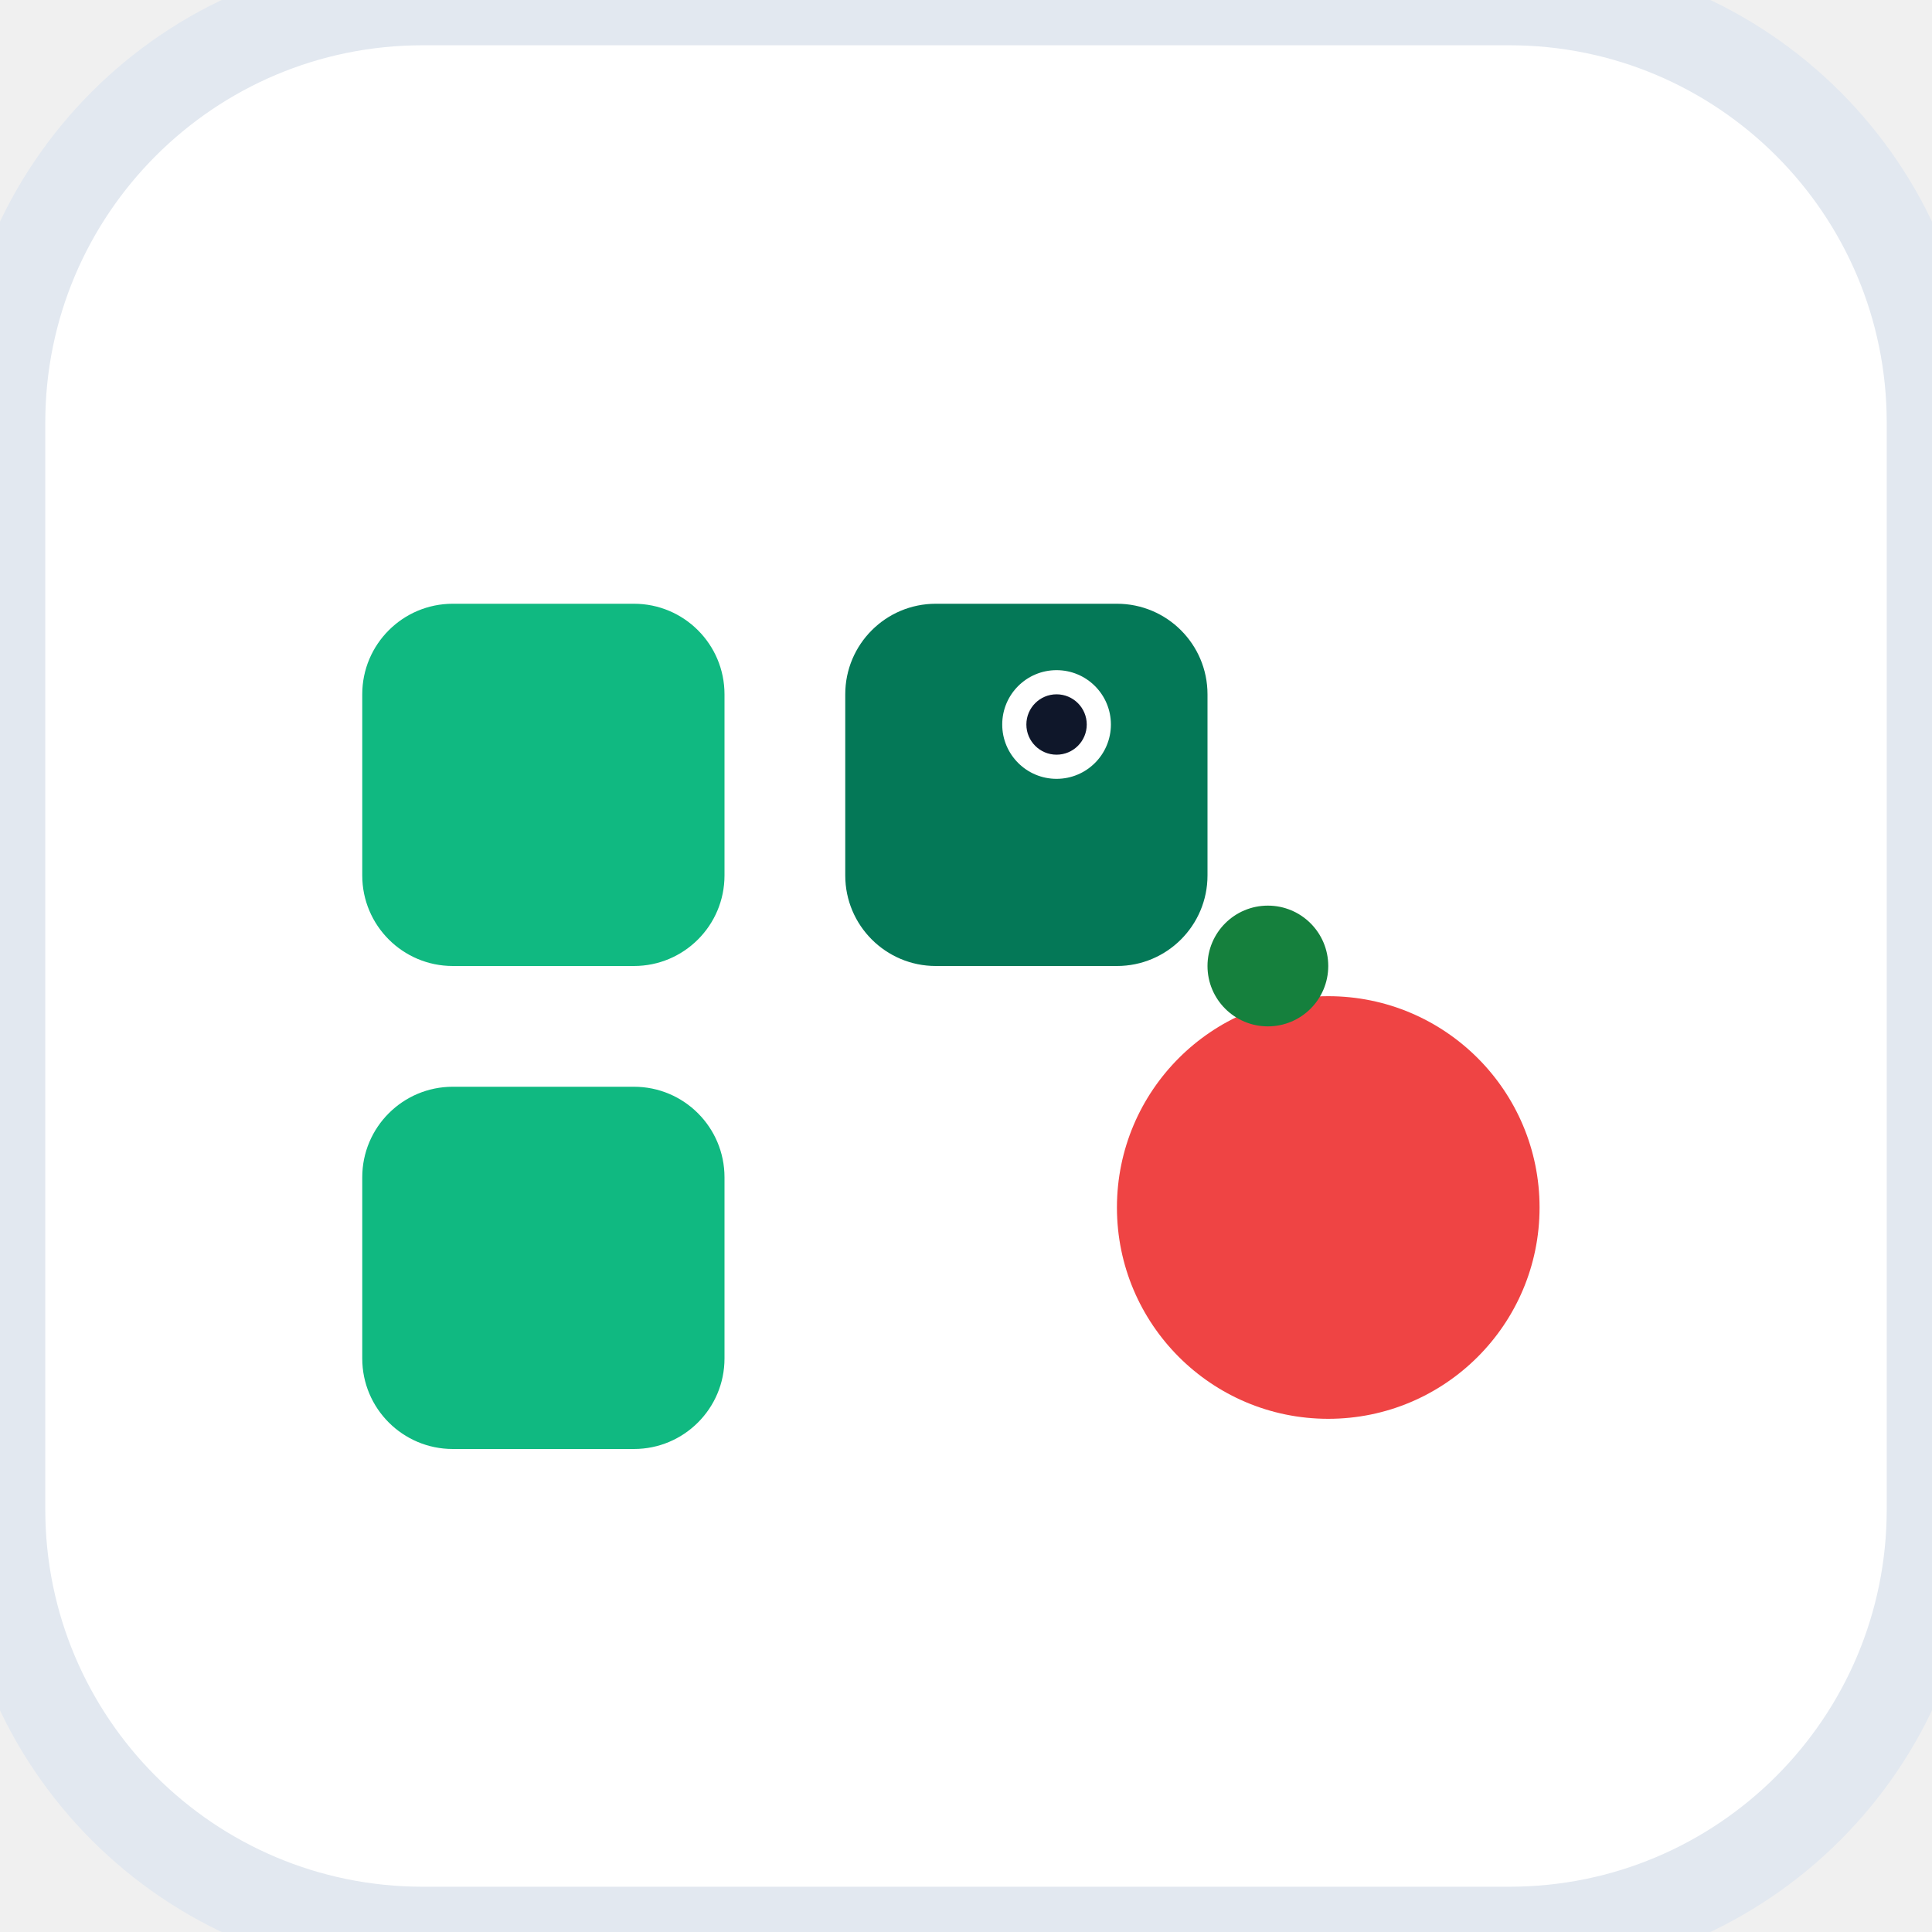
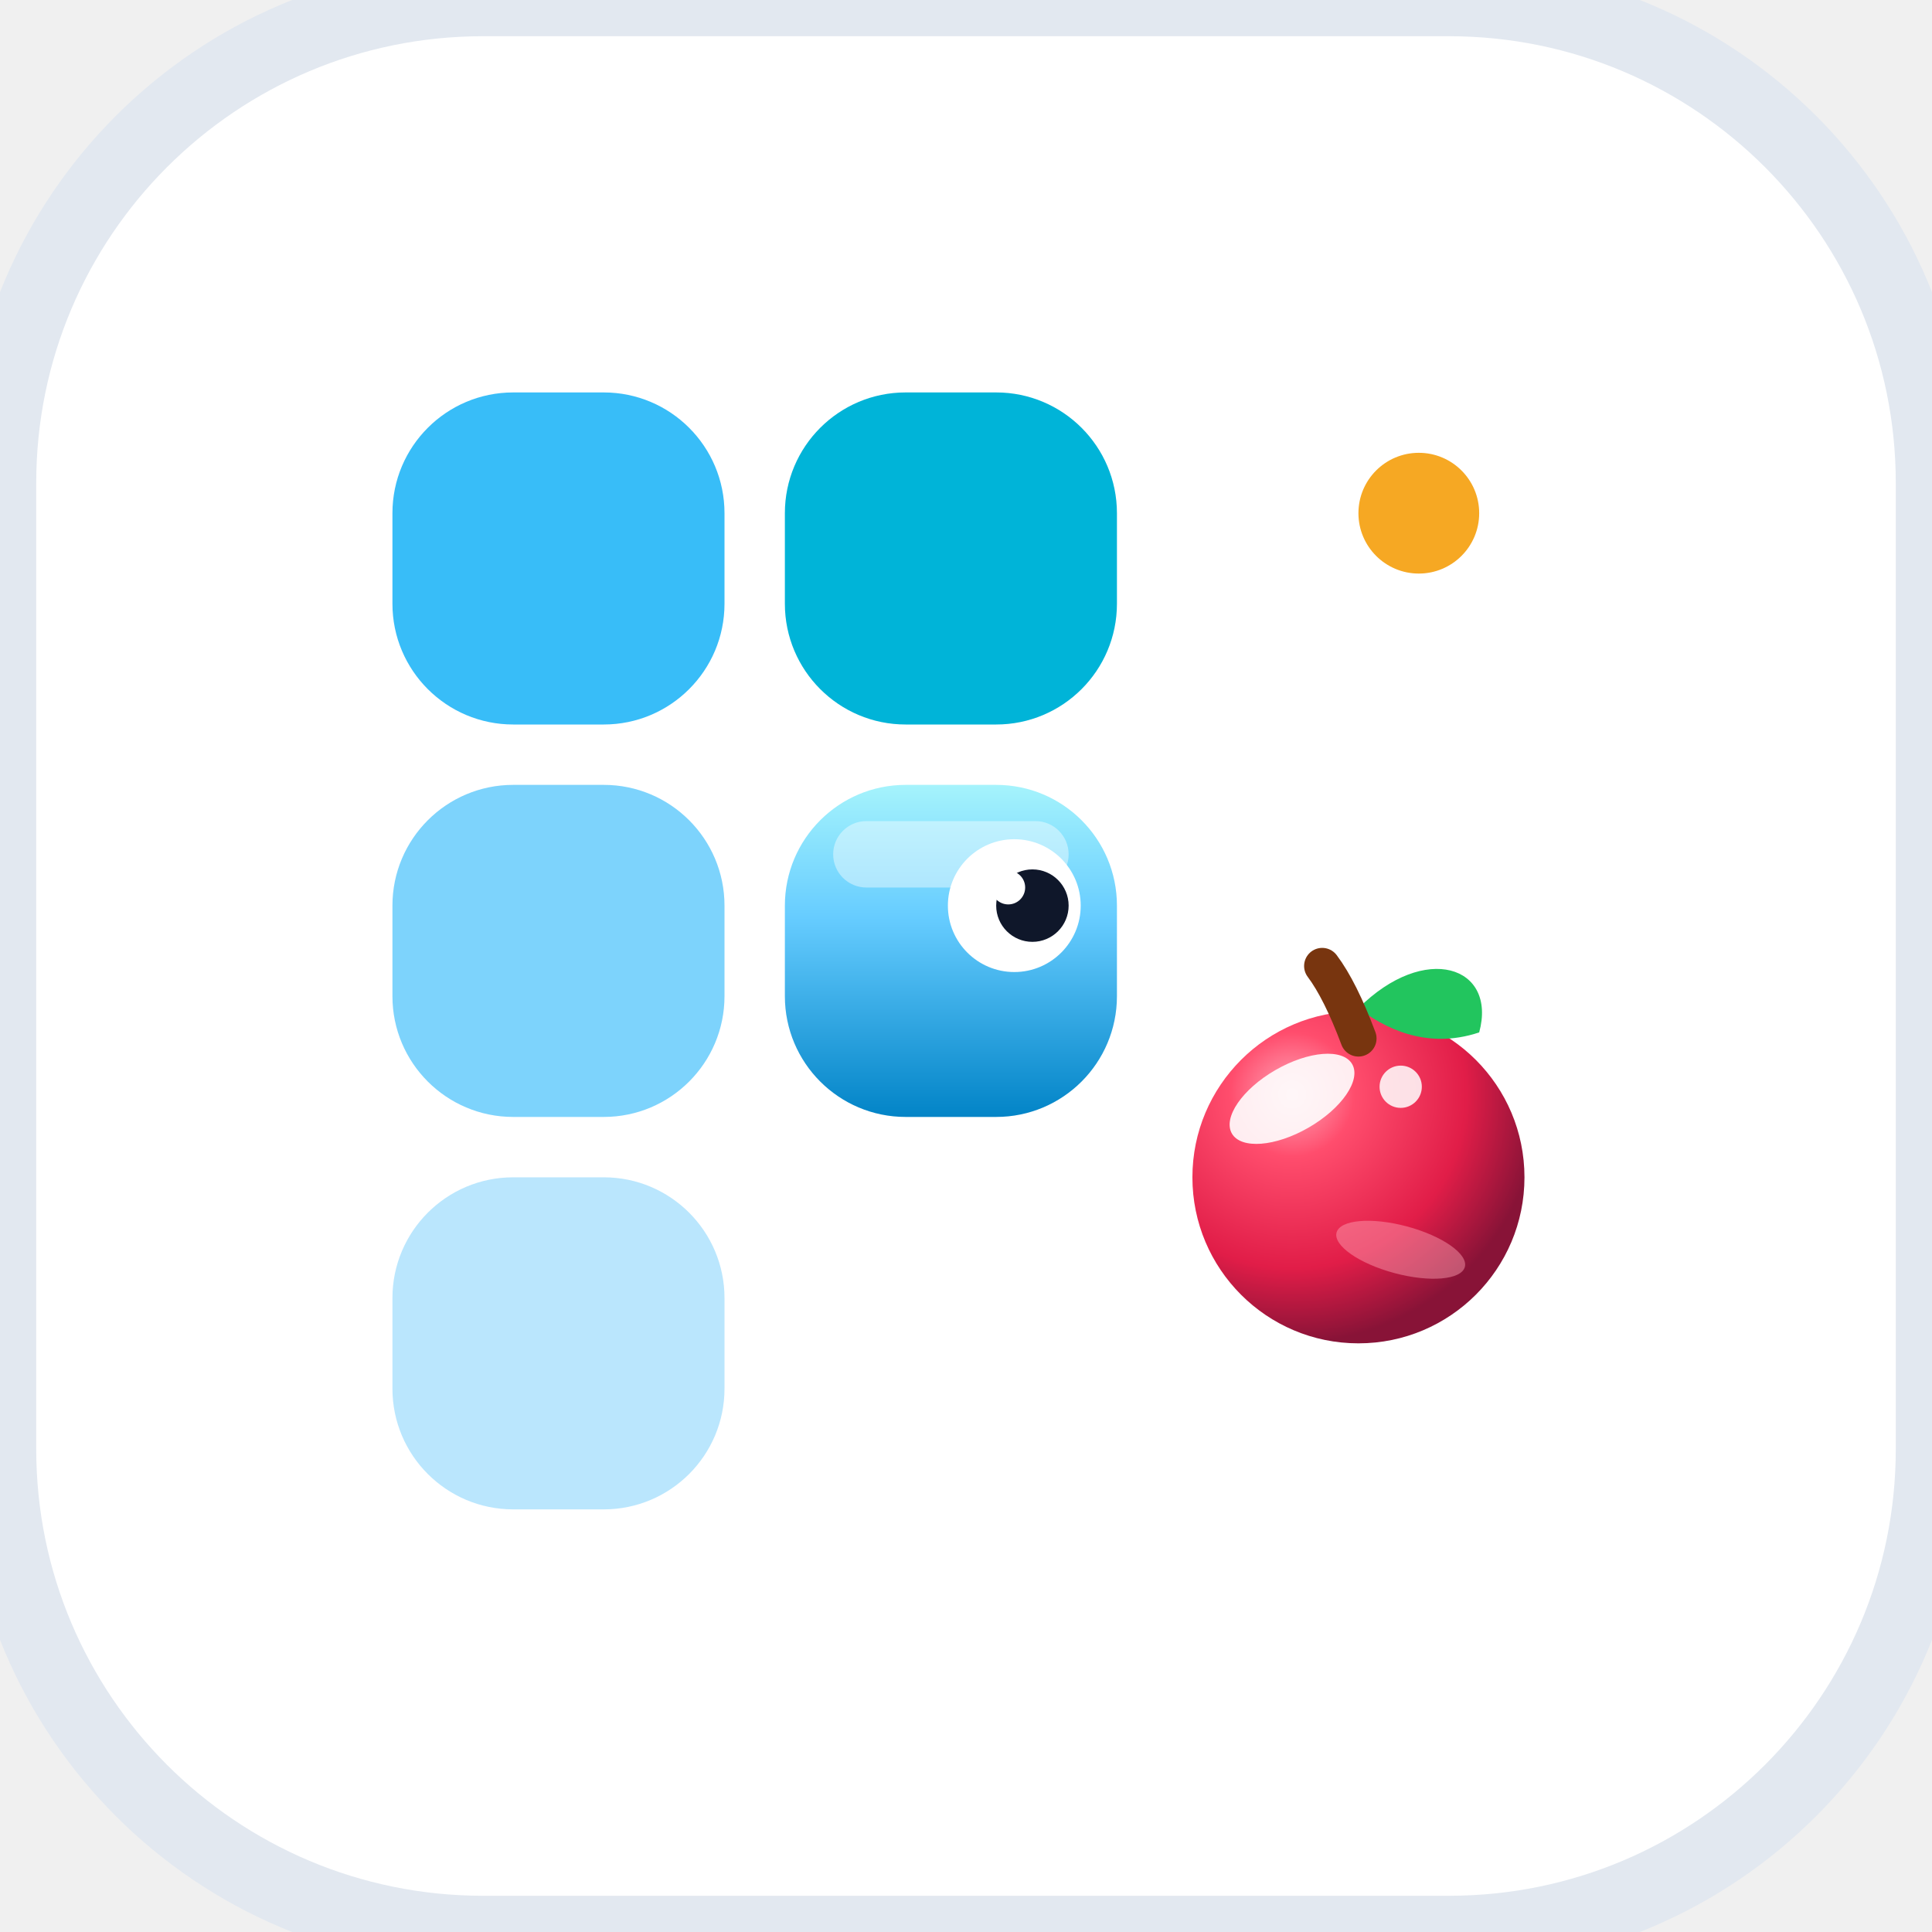
- <svg xmlns="http://www.w3.org/2000/svg" viewBox="0 0 32 32" width="32" height="32">
-   <rect width="32" height="32" rx="7" fill="#ffffff" stroke="#e2e8f0" stroke-width="1.5" />
-   <rect x="6" y="18" width="6" height="6" rx="1.5" fill="#10b981" />
-   <rect x="6" y="10" width="6" height="6" rx="1.5" fill="#10b981" />
-   <rect x="14" y="10" width="6" height="6" rx="1.5" fill="#047857" />
-   <circle cx="17.5" cy="12" r="0.9" fill="#ffffff" />
-   <circle cx="17.5" cy="12" r="0.5" fill="#0f172a" />
-   <circle cx="22" cy="20" r="3.5" fill="#ef4444" />
-   <circle cx="21" cy="16" r="1" fill="#15803d" />
+ <svg xmlns="http://www.w3.org/2000/svg" viewBox="0 0 32 32" width="32" height="32" version="1.1">
+   <defs>
+     <radialGradient id="appleCrystal" cx="30%" cy="25%" r="75%">
+       <stop offset="0%" stop-color="#FFA8BA" />
+       <stop offset="25%" stop-color="#FF4D6D" />
+       <stop offset="70%" stop-color="#E11D48" />
+       <stop offset="100%" stop-color="#881337" />
+     </radialGradient>
+     <linearGradient id="headAcrylic" x1="0%" y1="0%" x2="0%" y2="100%">
+       <stop offset="0%" stop-color="#A5F3FC" />
+       <stop offset="40%" stop-color="#66CCFF" />
+       <stop offset="100%" stop-color="#0284C7" />
+     </linearGradient>
+   </defs>
+   <rect width="32" height="32" rx="8" fill="#FFFFFF" stroke="#E2E8F0" stroke-width="1.2" />
+   <rect x="6.5" y="19.5" width="5.5" height="5.5" rx="2" fill="#BAE6FD" />
+   <rect x="6.5" y="13.0" width="5.5" height="5.5" rx="2" fill="#7DD3FC" />
+   <rect x="6.5" y="6.5" width="5.5" height="5.5" rx="2" fill="#38BDF8" />
+   <rect x="13.0" y="6.5" width="5.5" height="5.5" rx="2" fill="#00B4D8" />
+   <rect x="13.0" y="13.0" width="5.5" height="5.5" rx="2" fill="url(#headAcrylic)" />
+   <rect x="13.8" y="13.6" width="3.9" height="1.1" rx="0.55" fill="#FFFFFF" opacity="0.42" />
+   <circle cx="16.8" cy="15.0" r="1.1" fill="#FFFFFF" />
+   <circle cx="17.1" cy="15.0" r="0.6" fill="#0F172A" />
+   <circle cx="16.7" cy="14.7" r="0.28" fill="#FFFFFF" />
+   <circle cx="22.5" cy="19.5" r="2.75" fill="url(#appleCrystal)" />
+   <ellipse cx="21.4" cy="18.2" rx="1.15" ry="0.55" fill="#FFFFFF" opacity="0.9" transform="rotate(-30 21.4 18.2)" />
+   <circle cx="23.2" cy="18.0" r="0.35" fill="#FFFFFF" opacity="0.85" />
+   <ellipse cx="23.2" cy="20.7" rx="1.1" ry="0.4" fill="#FFA4B6" opacity="0.45" transform="rotate(15 23.2 20.7)" />
+   <path d="M22.5 16.7 C23.6 15.6, 24.8 16.0, 24.5 17.1 C23.6 17.4, 22.9 17.0, 22.5 16.7 Z" fill="#22C55E" />
+   <path d="M22.5 17.2 Q22.2 16.4 21.9 16.0" stroke="#78350F" stroke-width="0.6" stroke-linecap="round" fill="none" />
+   <circle cx="23.5" cy="8.5" r="1.0" fill="#F59E0B" opacity="0.9" />
</svg>
